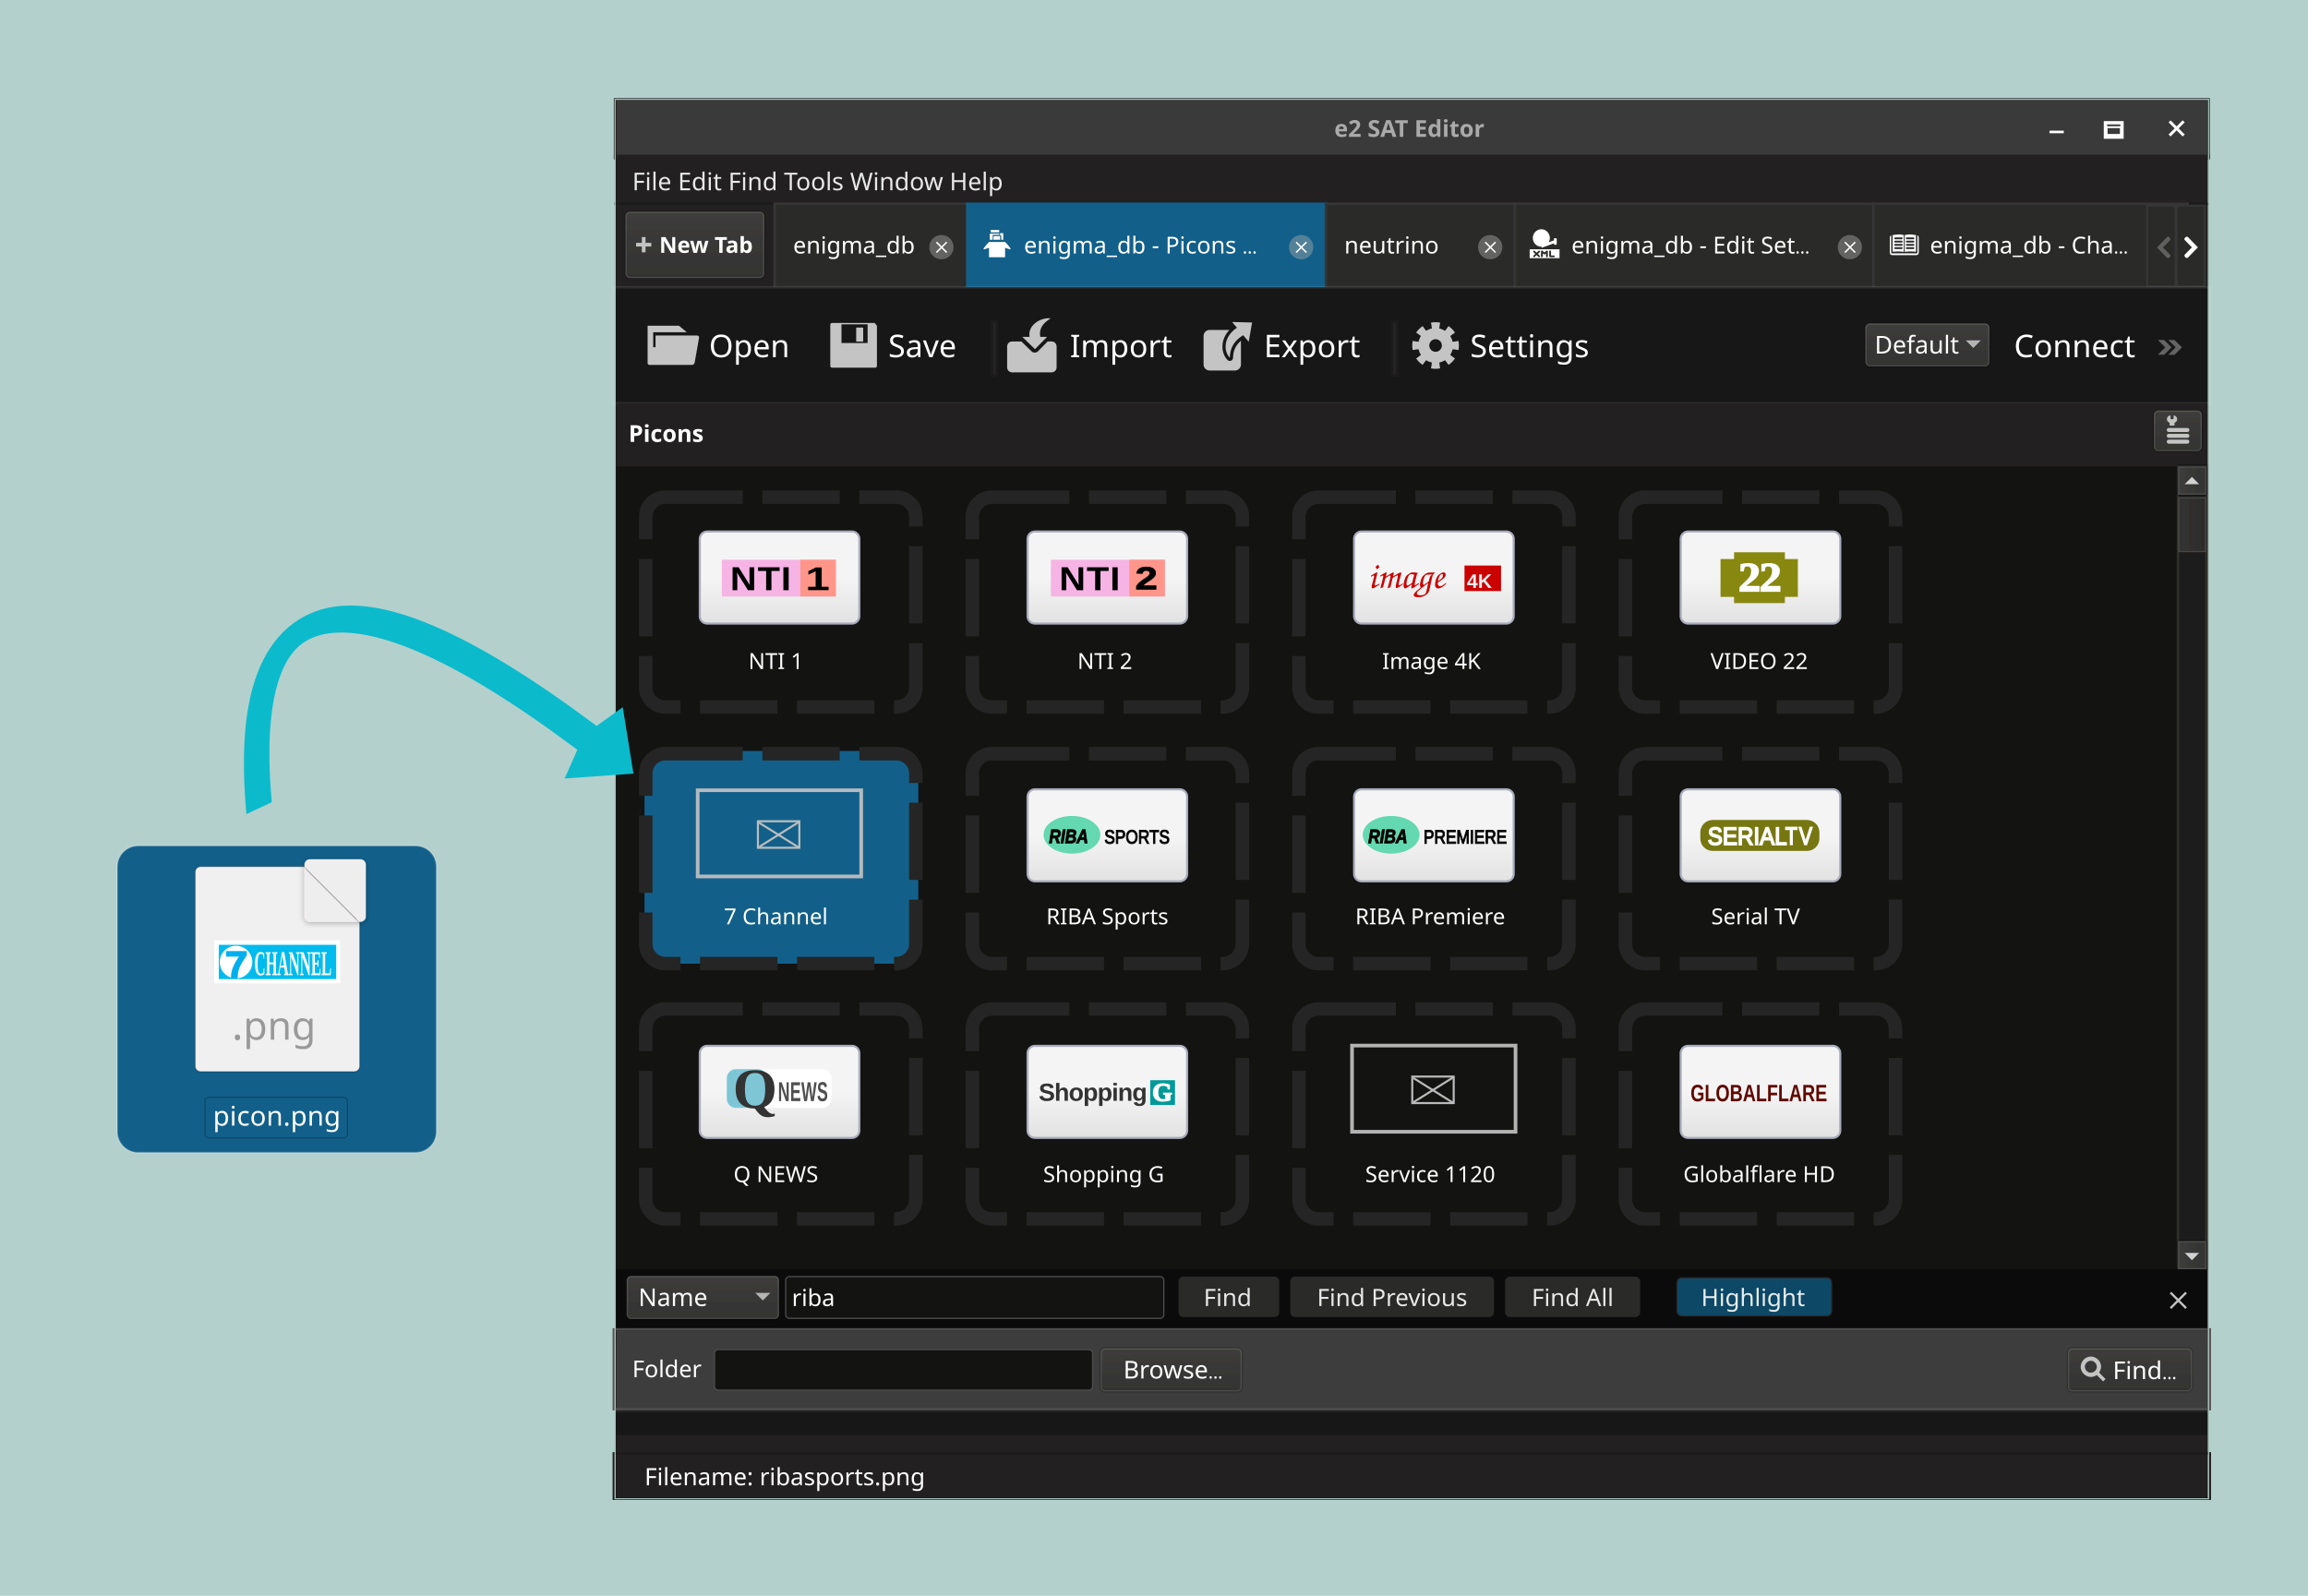
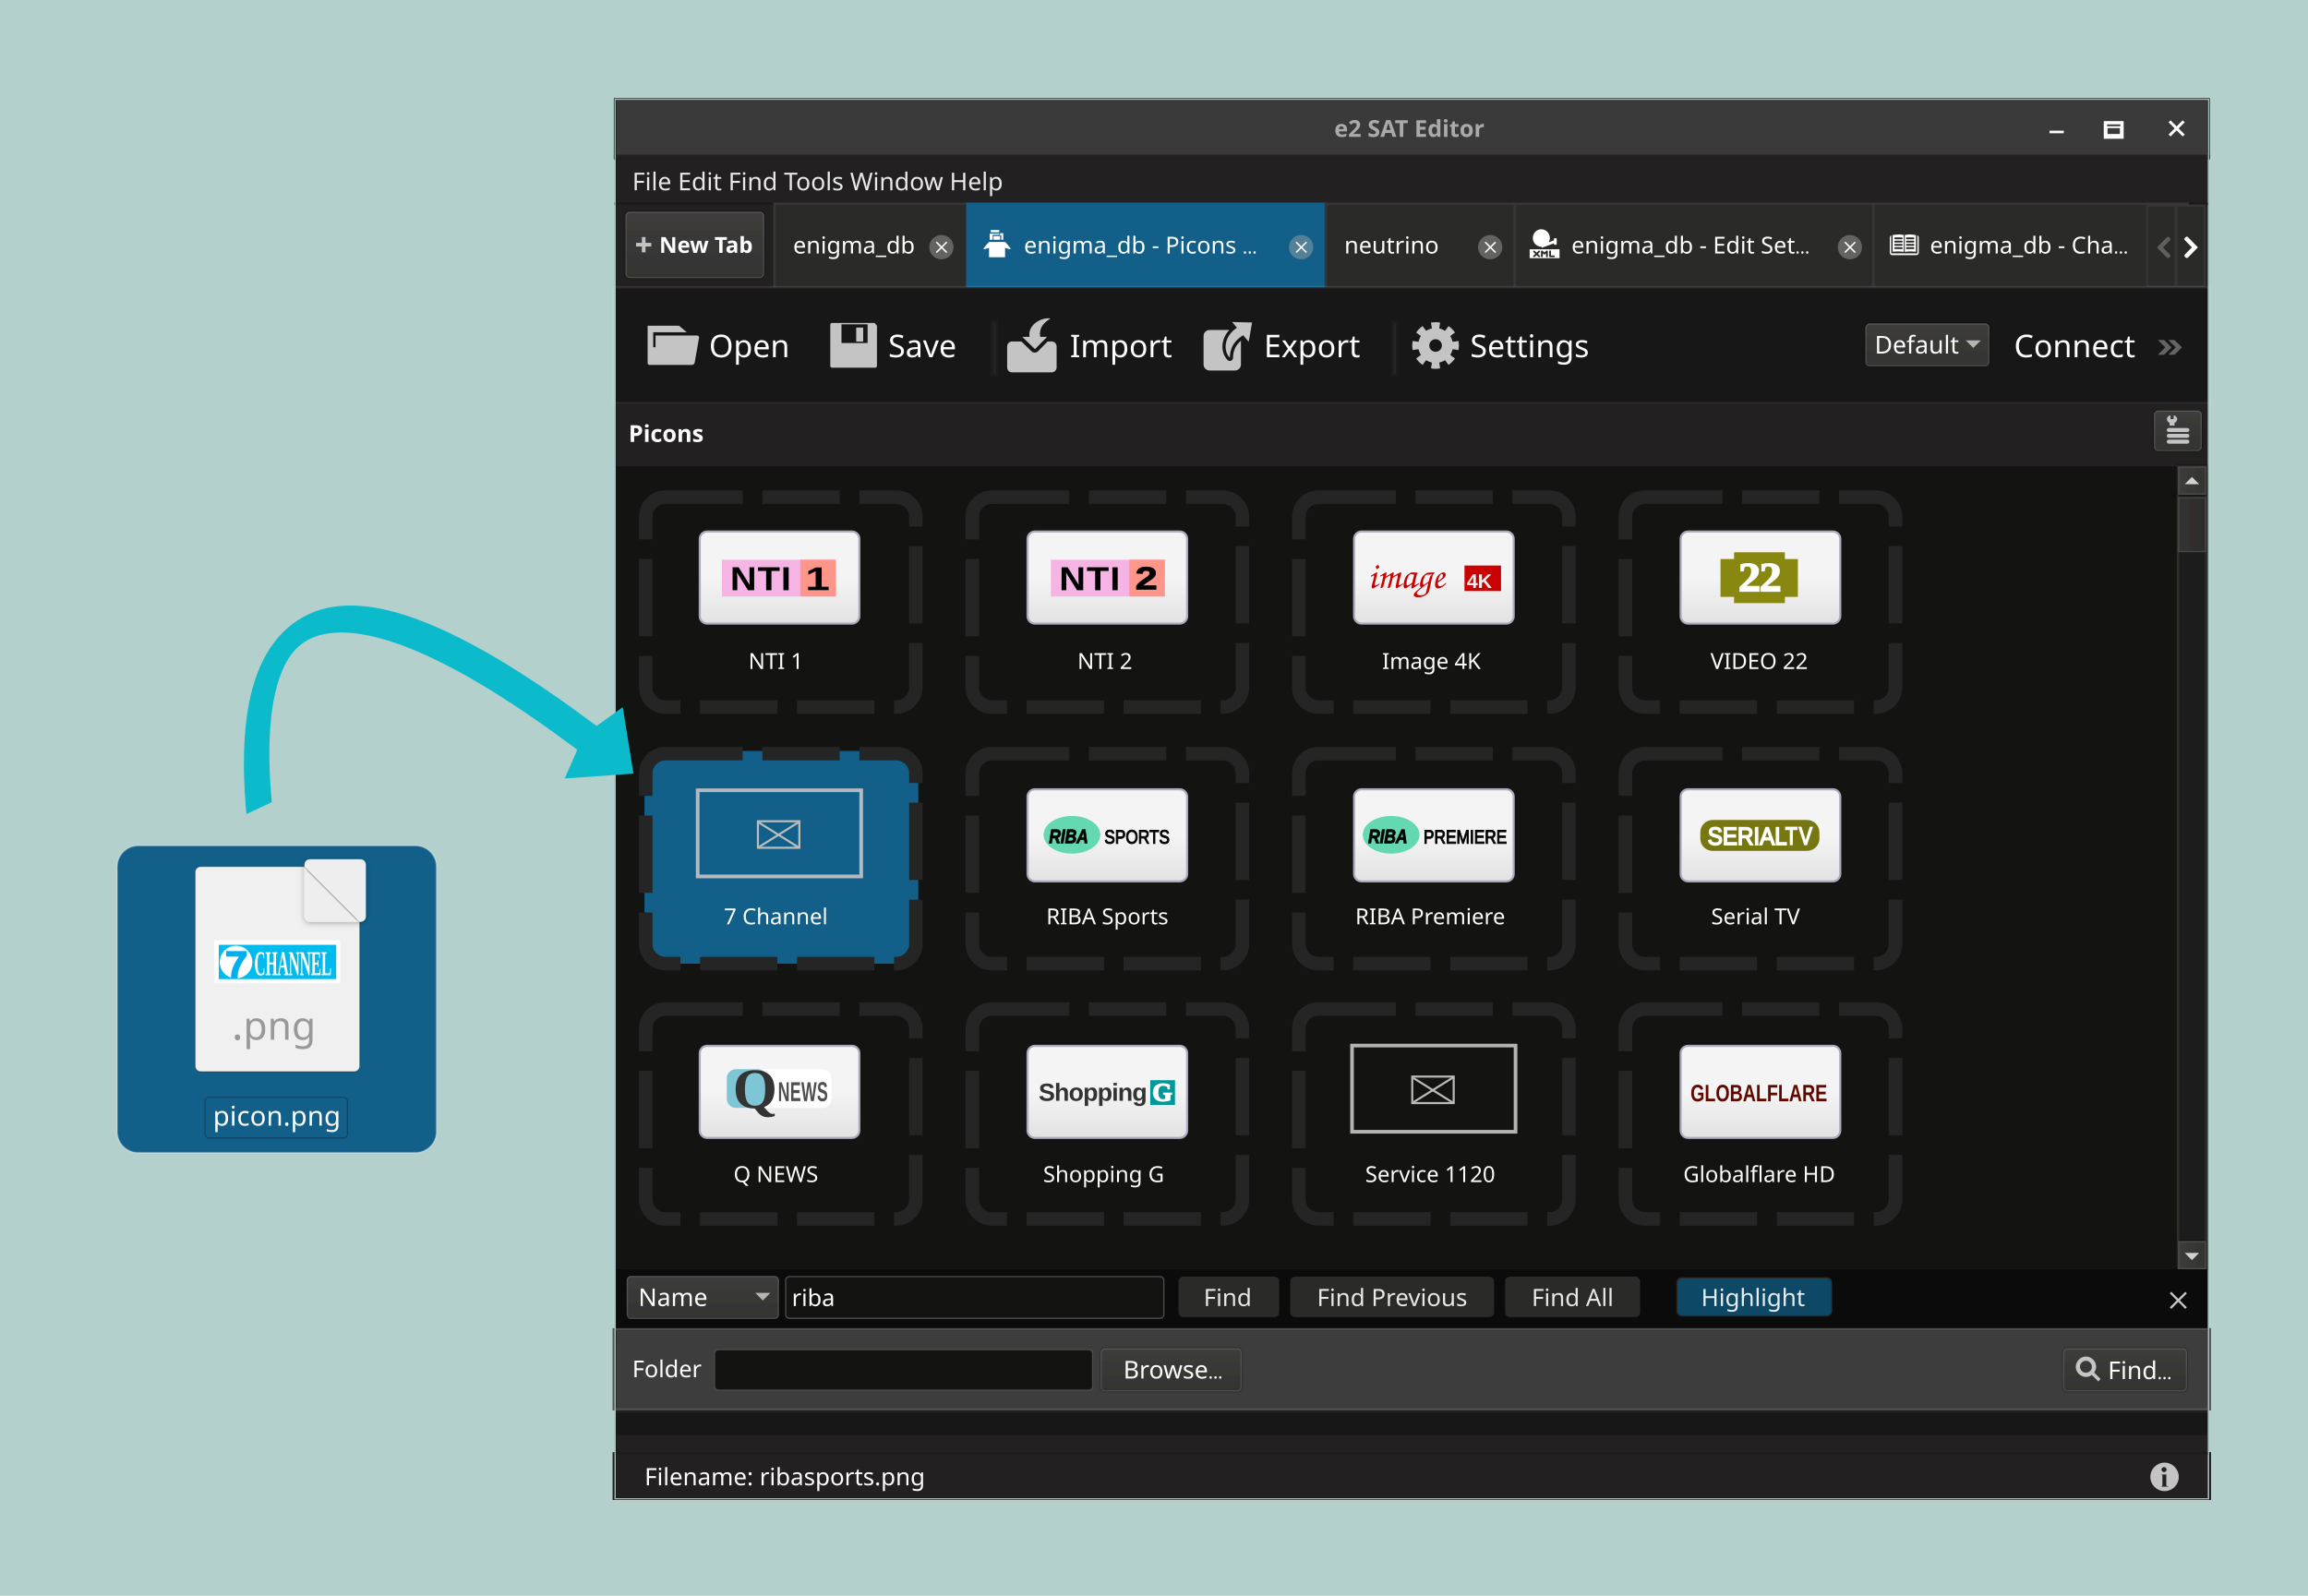
<svg xmlns="http://www.w3.org/2000/svg" viewBox="0 0 1880 1300" style="pointer-events:none;user-select:none;text-rendering:geometricprecision">
  <defs>
    <symbol id="aad">
      <path d="M37.75 37.75h18.127v-11.5h-18.127c0 0 0-18.127 0-18.127h-11.5v18.127c0 0-18.127 0-18.127 0v11.5h18.127c0 0 0 18.127 0 18.127h11.5v-18.127z" />
    </symbol>
    <symbol id="cbw">
      <path d="M60 14.973l-3-0.522v35.716c-3.141-0.28-8.021-0.667-11-0.667-0.95 0-2.094 0.039-3.312 0.102-0.962 0.036-2.014 0.106-3.059 0.191-2.678 0.191-5.264 0.428-6.629 0.559v-35.901c0 0 6.61-1.451 9.963-1.451 4 0 14.037 1.451 14.037 1.451l3.001 0.522c1.769 0.819 2.999 2.61 2.999 4.687v32.68c0 2.848-2.312 5.16-5.16 5.16h-51.68c-2.848 0-5.16-2.312-5.16-5.16v-32.68c0-2.077 1.23-3.869 3-4.687l3-0.522c0 0 10.037-1.451 14.037-1.451 3.353 0 9.963 1.451 9.963 1.451v35.901c-1.366-0.131-3.951-0.368-6.629-0.559-1.045-0.085-2.097-0.155-3.059-0.191-1.218-0.063-2.362-0.102-3.312-0.102-2.979 0-7.859 0.387-11 0.667v-35.716l-3 0.522v38.765h56v-38.765zM28.5 42.5c0-1.104-0.896-2-2-2h-14c-1.104 0-2 0.896-2 2s0.896 2 2 2h14c1.104 0 2-0.896 2-2zM53.5 42.5c0-1.104-0.896-2-2-2h-14c-1.104 0-2 0.896-2 2s0.896 2 2 2h14c1.104 0 2-0.896 2-2zM28.5 35.5c0-1.104-0.896-2-2-2h-14c-1.104 0-2 0.896-2 2s0.896 2 2 2h14c1.104 0 2-0.896 2-2zM53.5 35.5c0-1.104-0.896-2-2-2h-14c-1.104 0-2 0.896-2 2s0.896 2 2 2h14c1.104 0 2-0.896 2-2zM28.5 28.5c0-1.104-0.896-2-2-2h-14c-1.104 0-2 0.896-2 2s0.896 2 2 2h14c1.104 0 2-0.896 2-2zM53.5 28.5c0-1.104-0.896-2-2-2h-14c-1.104 0-2 0.896-2 2s0.896 2 2 2h14c1.104 0 2-0.896 2-2zM28.5 21.5c0-1.104-0.896-2-2-2h-14c-1.104 0-2 0.896-2 2s0.896 2 2 2h14c1.104 0 2-0.896 2-2zM53.5 21.5c0-1.104-0.896-2-2-2h-14c-1.104 0-2 0.896-2 2s0.896 2 2 2h14c1.104 0 2-0.896 2-2z" />
    </symbol>
    <symbol id="cce">
      <path d="M62.328 7.276l-5.604-5.604-24.724 24.724c0 0-24.724-24.724-24.724-24.724l-5.604 5.604 24.724 24.724c0 0-24.724 24.724-24.724 24.724l5.604 5.604 24.724-24.724c0 0 24.724 24.724 24.724 24.724l5.604-5.604-24.724-24.724c0 0 24.724-24.724 24.724-24.724z" />
    </symbol>
-     <symbol id="edt">
+     <symbol id="fdt">
      <path d="M56.256 31.057h-42.438c-7.074 0-12.818 5.744-12.818 12.818v61.295c0 7.074 5.744 12.818 12.818 12.818h54.476c7.075 0 12.818-5.744 12.818-12.818v-51.051c-16.616 14.040-16.649 30.281-17.025 36.965-0.151 2.687-1.869 5.034-4.385 5.99s-5.359 0.343-7.257-1.565c-14.421-14.502-16.181-43.133 3.811-64.452zM57.293 90.694c-14.624-14.705-13.039-45.988 15.234-64.344l-10.365-12.362 42.838 1.084-7.263 41.344-11.808-14.082c-28.127 16.992-28.15 39.728-28.636 48.36z" />
    </symbol>
-     <symbol id="iet">
+     <symbol id="fet">
      <path d="M87.8 55.714h8.488c5.912 0 10.712 4.753 10.712 10.606v45.074c0 5.854-4.8 10.606-10.712 10.606h-84.576c-5.912 0-10.712-4.752-10.712-10.606v-45.074c0-5.853 4.8-10.606 10.712-10.606h19.788l22.5 21.827c1.413 1.374 4.32 2.133 6.3 2.109 1.98-0.023 4.821-0.828 6.2-2.236l21.3-21.7zM93.982 6.385c-17.881-3.082-49.582 12.531-44.921 39.525h-15.517l27.127 26.376 25.847-26.376h-14.41c-4.833-24.162 15.844-35.121 21.874-39.525z" />
    </symbol>
-     <symbol id="lfu">
+     <symbol id="ffo">
+       <path d="M32 62.5c-16.833 0-30.5-13.667-30.5-30.5s13.667-30.5 30.5-30.5v9.611c-0.352-0.073-0.717-0.111-1.090-0.111-2.99 0-5.42 2.43-5.42 5.41 0 2.99 2.43 5.42 5.42 5.42 0.373 0 0.738-0.038 1.090-0.111v5.111l-7.44 0.18 2.82 1.23v22.7l-2.82 2.060h7.44v9.5zM32 11.111v-9.611c16.833 0 30.5 13.667 30.5 30.5s-13.667 30.5-30.5 30.5v-9.5h9.46l-5.76-2.060v-24.2l-3.7 0.090v-5.111c2.46-0.506 4.32-2.693 4.32-5.309 0-2.607-1.86-4.793-4.32-5.299z" />
+     </symbol>
+     <symbol id="fgn">
+       <path d="M21 42.973h89.077c2.783 0 4.643 2.26 4.153 5.042l-9.34 52.943c-0.491 2.783-3.149 5.042-5.932 5.042h-91.118c-2.119 0-3.84-1.721-3.84-3.84v-80.16h67.2l16.8 14h-72v32h5v-25.027z" />
+     </symbol>
+     <symbol id="fhe">
+       <path d="M114 22v86.16c0 2.119-1.721 3.84-3.84 3.84h-92.32c-2.119 0-3.84-1.721-3.84-3.84v-88.32c0-2.119 1.721-3.84 3.84-3.84h91.16l5 6zM94 59.014v-40h-56v40h56zM84.5 26v30h-15v-30h15z" />
+     </symbol>
+     <symbol id="liu">
      <path d="M56.25 57.423c0-2.388-1.939-4.327-4.327-4.327h-39.846c-2.388 0-4.327 1.939-4.327 4.327s1.939 4.327 4.327 4.327c0 0 39.846 0 39.846 0 2.388 0 4.327-1.939 4.327-4.327zM56.25 44.903c0-2.389-1.939-4.328-4.327-4.328h-39.846c-2.388 0-4.327 1.939-4.327 4.328 0 2.388 1.939 4.327 4.327 4.327 0 0 39.846 0 39.846 0 2.388 0 4.327-1.939 4.327-4.327zM56.25 32.382c0-2.388-1.939-4.327-4.327-4.327h-39.846c-2.388 0-4.327 1.939-4.327 4.327s1.939 4.327 4.327 4.327h39.846c2.388 0 4.327-1.939 4.327-4.327zM13.803 19.471v3.446h10.579v-5.844c0.837-0.373 1.624-0.848 2.343-1.41 2.237-1.745 3.347-4.068 3.371-6.392s-1.039-4.671-3.239-6.471v0c-0.887-0.725-1.951-1.273-3.024-1.702l-1.372 0.918-0.062 6.154c-0.003 0.286-0.167 0.503-0.402 0.659-0.376 0.249-0.899 0.364-1.472 0.364h-2.85c-0.565-0.008-1.082-0.142-1.452-0.406-0.242-0.173-0.413-0.406-0.41-0.702 0 0 0.062-6.155 0.062-6.155l-1.348-0.947c-1.083 0.403-2.158 0.924-3.060 1.628-2.237 1.746-3.347 4.068-3.371 6.392-0.023 2.323 1.039 4.671 3.239 6.471 0.725 0.593 1.567 1.067 2.437 1.454 0.016 0.617 0.026 1.607 0.031 2.543z" />
    </symbol>
-     <symbol id="ogn">
-       <path d="M21 42.973h89.077c2.783 0 4.643 2.26 4.153 5.042l-9.34 52.943c-0.491 2.783-3.149 5.042-5.932 5.042h-91.118c-2.119 0-3.84-1.721-3.84-3.84v-80.16h67.2l16.8 14h-72v32h5v-25.027z" />
-     </symbol>
-     <symbol id="phw">
+     <symbol id="pjw">
      <path d="M14.762 29.23h34.49c0 0 13.928 14.478 11.463 15.596-1.067 0.483-6.127-1.117-11.524-3.087v20.261h-34.389v-20.253c-5.389 1.967-10.437 3.562-11.502 3.079-2.465-1.118 11.462-15.596 11.462-15.596zM36.774 11.359h-20.475v13.19h6.364v-10.552h14.111v-2.638zM38.538 16.635h-14.111v7.914h14.111v-7.914zM45.299 10.4v14.149h-4.283v-9.233h-2.478v-4.916h6.761zM36.632 3.482h-18.173v5.276h18.173v-5.276z" />
    </symbol>
-     <symbol id="sie">
-       <path d="M114 22v86.16c0 2.119-1.721 3.84-3.84 3.84h-92.32c-2.119 0-3.84-1.721-3.84-3.84v-88.32c0-2.119 1.721-3.84 3.84-3.84h91.16l5 6zM94 59.014v-40h-56v40h56zM84.5 26v30h-15v-30h15z" />
-     </symbol>
-     <symbol id="sjh">
+     <symbol id="skh">
      <path d="M40.023 45.152c-3.477 2.591-7.729 4.192-12.407 4.221-10.406 0.066-20.276-8.26-21.806-18.699-1.731-11.814 7.58-24.164 20.12-25.040 0.561-0.039 1.124-0.055 1.686-0.053 10 0.095 19.38 7.75 21.337 17.619 1.156 5.829-0.437 11.92-3.87 16.758l13.82 13.819-5.128 5.128-13.752-13.753zM27.395 14.645c-6.236 0.060-12 5.17-12.677 11.431-0.588 5.436 2.691 11.076 7.773 13.229 6.62 2.806 15.346-1.167 17.352-8.391 2.055-7.404-3.759-16.031-12.032-16.265-0.139-0.003-0.278-0.004-0.416-0.004z" />
    </symbol>
-     <symbol id="sks">
+     <symbol id="sls">
      <path d="M73.934 15.359c-6.491-1.302-13.177-1.302-19.668 0 0.828 4.128 1.452 8.287 1.871 12.477-4.352 0.948-8.5 2.666-12.249 5.073-2.666-3.259-5.165-6.641-7.499-10.146-5.511 3.67-10.238 8.397-13.908 13.908 3.505 2.334 6.887 4.834 10.146 7.499-2.407 3.749-4.125 7.897-5.073 12.249-4.19-0.419-8.349-1.043-12.477-1.871-1.303 6.491-1.303 13.177 0 19.668 4.128-0.828 8.287-1.452 12.477-1.871 0.948 4.352 2.666 8.501 5.073 12.249-3.259 2.666-6.641 5.165-10.146 7.499 3.67 5.511 8.397 10.238 13.908 13.908 2.334-3.505 4.833-6.887 7.499-10.146 3.749 2.407 7.897 4.125 12.249 5.074-0.419 4.189-1.043 8.348-1.871 12.476 6.491 1.303 13.177 1.303 19.668 0-0.828-4.128-1.452-8.287-1.871-12.476 4.352-0.949 8.5-2.667 12.249-5.074 2.666 3.259 5.165 6.641 7.499 10.146 5.511-3.67 10.238-8.397 13.908-13.908-3.505-2.334-6.887-4.833-10.146-7.499 2.407-3.748 4.125-7.897 5.073-12.249 4.19 0.419 8.349 1.043 12.477 1.871 1.303-6.491 1.303-13.177 0-19.668-4.128 0.828-8.287 1.452-12.477 1.871-0.948-4.352-2.666-8.5-5.073-12.249 3.259-2.665 6.641-5.165 10.146-7.499-3.67-5.511-8.397-10.238-13.908-13.908-2.334 3.505-4.833 6.887-7.499 10.146-3.749-2.407-7.897-4.125-12.249-5.073 0.419-4.19 1.043-8.349 1.871-12.477zM64.1 50.882c7.451 0 13.5 6.049 13.5 13.5s-6.049 13.5-13.5 13.5c-7.451 0-13.5-6.049-13.5-13.5s6.049-13.5 13.5-13.5z" />
    </symbol>
-     <symbol id="tlw">
+     <symbol id="tmw">
      <path d="M64 64v-19h-64v19h64zM38.975 58.253l0.001 1.834c0.001 1.076-0.872 1.949-1.947 1.949s-1.949-0.873-1.95-1.949l-0.002-6.41-1.968 1.774c-0.407 0.367-0.947 0.542-1.48 0.524-0.533 0.018-1.073-0.157-1.48-0.524l-1.968-1.774-0.003 6.41c0 1.076-0.874 1.949-1.949 1.949s-1.948-0.873-1.948-1.949l0.002-5.24h-6.669l4.099 3.89c0.751 0.713 0.751 1.869 0.002 2.581-0.75 0.711-1.968 0.71-2.719-0.002l-4.104-3.895-4.104 3.895c-0.751 0.712-1.969 0.713-2.719 0.002-0.75-0.712-0.749-1.868 0.002-2.581l4.104-3.895-4.104-3.895c-0.751-0.712-0.752-1.868-0.002-2.58s1.968-0.711 2.719 0.002l4.104 3.895 4.104-3.895c0.751-0.713 1.969-0.713 2.719-0.002 0.749 0.712 0.749 1.868-0.002 2.58l-4.099 3.89h6.669l0.002-5.24c0-0.024 0.001-0.048 0.002-0.072-0.031-0.488 0.159-0.985 0.571-1.356 0.276-0.249 0.614-0.408 0.97-0.477 0.131-0.028 0.267-0.043 0.406-0.043 0.058 0 0.115 0.002 0.172 0.007 0.454 0.033 0.899 0.206 1.247 0.52l3.976 3.583 3.975-3.583c0.348-0.314 0.793-0.487 1.248-0.52 0.056-0.005 0.114-0.007 0.171-0.007 0.14 0 0.276 0.015 0.407 0.043 0.356 0.069 0.694 0.228 0.97 0.477 0.412 0.371 0.602 0.868 0.571 1.356 0.001 0.024 0.001 0.048 0.001 0.072l0.003 8.646h2.912l0.003-8.83c0-1.076 0.874-1.949 1.949-1.949s1.948 0.873 1.948 1.949l-0.004 8.839 6.372 0.002c0.993 0.001 1.798 0.807 1.798 1.799 0 0.993-0.805 1.798-1.798 1.798l-8.471-0.003c-0.992 0-1.798-0.806-1.798-1.799l0.001-1.796h-2.912zM25.286 39.498c-0.095 0.001-0.19 0.002-0.286 0.002-10.072 0-18.25-8.402-18.25-18.75s8.178-18.75 18.25-18.75c10.072 0 18.25 8.402 18.25 18.75 0 3.307-0.835 6.416-2.301 9.115l11.051-4.023v-3.071c0-0.828 0.672-1.5 1.5-1.5h3c0.828 0 1.5 0.672 1.5 1.5v11c0 0.828-0.672 1.5-1.5 1.5h-3c-0.828 0-1.5-0.672-1.5-1.5v-1.543l-25.926 9.436-0.788-2.166z" />
    </symbol>
-     <symbol id="amw">
+     <symbol id="anw">
      <path d="M32 30.114l27.467 29.239v-24.615l-27.467-29.24-27.467 29.24v24.615l27.467-29.239z" />
    </symbol>
-     <symbol id="anw">
+     <symbol id="aow">
      <path d="M32 36.23l-20.23-19.657c-1.255-1.22-3.294-1.22-4.549 0 0 0-1.913 1.859-1.913 1.859-1.269 1.233-1.269 3.235 0 4.468 0 0 26.57 25.818 26.57 25.818l0.122-0.118c0 0 0.12 0.12 0.12 0.12l26.572-25.82c1.269-1.233 1.269-3.235 0-4.468 0 0-2.363-2.297-2.363-2.297-1.007-0.978-2.642-0.978-3.649 0l-20.68 20.095z" />
    </symbol>
-     <symbol id="aol">
+     <symbol id="apl">
      <path d="M32 45.423l26.667-26.846h-53.334l26.667 26.846z" />
    </symbol>
-     <linearGradient id="bpf" x1="0" y1="0" x2="0" y2="1">
+     <linearGradient id="bqf" x1="0" y1="0" x2="0" y2="1">
      <stop offset="0" style="stop-color:#3d3c3b" />
      <stop offset="1" style="stop-color:#333332" />
    </linearGradient>
-     <linearGradient id="bqf" x1="0" y1="0" x2="1" y2="0">
+     <linearGradient id="brf" x1="0" y1="0" x2="1" y2="0">
      <stop offset="0" style="stop-color:#3d3c3b" />
      <stop offset="1" style="stop-color:#333332" />
    </linearGradient>
-     <linearGradient id="brf" x1="0" y1="0" x2="0" y2="1">
+     <linearGradient id="bsf" x1="0" y1="0" x2="0" y2="1">
      <stop offset="0" style="stop-color:#545452" />
      <stop offset="1" style="stop-color:#4b4b4a" />
    </linearGradient>
-     <filter id="bsf" color-interpolation-filters="sRGB">
+     <filter id="btf" color-interpolation-filters="sRGB">
      <feDropShadow dx="0" dy="0" stdDeviation="0.75" />
      <feDropShadow dx="0" dy="0" stdDeviation="0.5" />
      <feDropShadow dx="0" dy="0" stdDeviation="1" />
    </filter>
-     <marker id="atd" markerWidth="3" markerHeight="3" refX="1.75" refY="1.75" viewBox="0 0 3.5 3.5" orient="auto">
+     <marker id="aud" markerWidth="3" markerHeight="3" refX="1.75" refY="1.75" viewBox="0 0 3.5 3.5" orient="auto">
      <polygon points="0.7,3.5 0,1.75 0.7,0 3.5,1.75" style="fill:#0bbbcc" />
    </marker>
-     <symbol id="pun">
+     <symbol id="pvn">
      <g transform="matrix(0.75,0,0,0.75,20.3,11.9)">
        <rect x="48.3" y="24.2" width="50" height="32" style="fill:none;stroke:#c0c0c0;stroke-opacity:0.96;stroke-width:2.5px" />
        <rect x="0" y="0" width="2.5" height="56" transform="matrix(0.53,-0.848,0.848,0.53,49,27)" style="fill:#c0c0c0;fill-opacity:0.96" />
        <rect x="23" y="-42" width="2.5" height="56" transform="matrix(0.53,0.848,-0.848,0.53,49,27)" style="fill:#c0c0c0;fill-opacity:0.96" />
      </g>
      <rect x="2" y="2" width="148" height="78" style="fill:none;stroke:#c4c4c4;stroke-opacity:0.9;stroke-width:3.3px" />
    </symbol>
-     <linearGradient id="pvg" x1="0" y1="0" x2="0" y2="1">
+     <linearGradient id="pwg" x1="0" y1="0" x2="0" y2="1">
      <stop offset="0.5" style="stop-color:#f4f4f4" />
      <stop offset="1" style="stop-color:#e2e2e2" />
    </linearGradient>
-     <filter id="iwf" color-interpolation-filters="sRGB">
+     <filter id="ixf" color-interpolation-filters="sRGB">
      <feDropShadow dx="0" dy="1" stdDeviation="2.5" flood-opacity="0.3" />
    </filter>
  </defs>
  <rect x="0" y="0" width="1880" height="1300" style="fill:#b4d0cd" />
  <g style="font-family:'Sans-Serif',system-ui,sans-serif">
    <rect x="501" y="81" width="1298" height="1140" rx="0" style="fill:#171717;stroke:#acc6c3;stroke-width:1px" />
    <rect x="501" y="81" width="1298" height="48" rx="0" style="fill:#3a3a3a;stroke:#131312;stroke-width:2px;clip-path:inset(1px 1px 0px)" />
    <rect x="501" y="127" width="1298" height="1" style="fill:none;stroke:#222020;stroke-width:2px;clip-path:inset(0px 1px)" />
    <text x="499" y="83.5" dx="649" dy="28" text-anchor="middle" style="font-family:'Sans-Serif',system-ui,sans-serif;font-weight:bold;font-size:19px;fill:#aaa">e2 SAT Editor</text>
    <rect x="1670" y="107" width="10.5" height="1" style="fill:none;stroke:#fdfdfd;stroke-width:1.1px" />
    <g transform="matrix(0.9,0,0,0.9,1715,100)">
      <rect x="0" y="0" width="15" height="13" style="fill:none;stroke:#fdfdfd;stroke-width:3px;clip-path:inset(0px 0px 2px)" />
      <rect x="1" y="4" width="13" height="7" style="fill:none;stroke:#fdfdfd;stroke-width:1.7px" />
    </g>
    <g transform="matrix(0.707,0.707,-0.707,0.707,1773,94)">
      <rect x="0" y="7" width="15" height="1" style="fill:none;stroke:#fdfdfd;stroke-width:1.3px" />
      <rect x="7" y="0" width="1" height="15" style="fill:none;stroke:#fdfdfd;stroke-width:1.3px" />
    </g>
    <rect x="502" y="129" width="1296" height="36" style="fill:#222020" />
    <text x="503" y="131" dx="12" dy="24" style="font-size:20px;word-spacing:15px;fill:#fff;fill-opacity:0.9">File Edit Find Tools Window Help</text>
    <rect x="501" y="165.5" width="1298" height="1" style="fill:#e2e2e2;stroke:#1d1c1c" />
    <rect x="502" y="167" width="1296" height="67" style="fill:#222020" />
    <rect x="502" y="167" width="128" height="67" style="fill:#222020" />
-     <rect x="510" y="173" width="112" height="53" rx="3" style="fill:url(#bpf);stroke:url(#brf);stroke-width:1px;filter:url(#bsf)" />
+     <rect x="510" y="173" width="112" height="53" rx="3" style="fill:url(#bqf);stroke:url(#bsf);stroke-width:1px;filter:url(#btf)" />
    <g transform="matrix(0.26,0,0,0.26,516,191)">
      <use href="#aad" style="fill:#c3c3c3" />
    </g>
    <text x="510" y="173" dx="27" dy="33" style="font-weight:bold;font-size:18px;fill:#fff">New Tab</text>
    <rect x="630" y="167" width="1" height="67" style="fill:#333" />
    <rect x="631" y="166" width="157" height="69" style="fill:#2a2a29;stroke:#363636;stroke-width:2px;clip-path:inset(1px 0px)" />
    <text x="631" y="165.5" dx="15" dy="41" style="font-size:19px;fill:#fff">enigma_db</text>
    <g transform="matrix(0.9,0,0,0.9,761,195.5)">
      <rect rx="11" style="fill:#aaa;fill-opacity:0.44" height="22" width="22" x="-4.5" y="-4.5" />
      <g transform="matrix(0.17,0,0,0.17,1.2,1.2)">
        <use href="#cce" style="fill:#fff" />
      </g>
    </g>
    <rect x="788" y="166" width="292" height="69" style="fill:#12608a;stroke:#12608a;stroke-width:2px;clip-path:inset(1px 0px)" />
    <g transform="matrix(0.38,0,0,0.38,800,186)">
-       <use href="#phw" style="fill:#fff" />
+       <use href="#pjw" style="fill:#fff" />
    </g>
    <text x="788" y="165.5" dx="46" dy="41" style="font-size:19px;fill:#fff">enigma_db - Picons <tspan style="font-size:15px">…</tspan>
    </text>
    <g transform="matrix(0.9,0,0,0.9,1054,195.5)">
      <rect rx="11" style="fill:#aaa;fill-opacity:0.44" height="22" width="22" x="-4.5" y="-4.5" />
      <g transform="matrix(0.17,0,0,0.17,1.2,1.2)">
        <use href="#cce" style="fill:#fff" />
      </g>
    </g>
    <rect x="1080" y="166" width="154" height="69" style="fill:#2a2a29;stroke:#363636;stroke-width:2px;clip-path:inset(1px 0px)" />
    <text x="1080" y="165.5" dx="15" dy="41" style="font-size:19px;fill:#fff">neutrino</text>
    <g transform="matrix(0.9,0,0,0.9,1208,195.5)">
      <rect rx="11" style="fill:#aaa;fill-opacity:0.44" height="22" width="22" x="-4.5" y="-4.5" />
      <g transform="matrix(0.17,0,0,0.17,1.2,1.2)">
        <use href="#cce" style="fill:#fff" />
      </g>
    </g>
    <rect x="1234" y="166" width="292" height="69" style="fill:#2a2a29;stroke:#363636;stroke-width:2px;clip-path:inset(1px 0px)" />
    <g transform="matrix(0.38,0,0,0.38,1246,186)">
-       <use href="#tlw" style="fill:#fff" />
+       <use href="#tmw" style="fill:#fff" />
    </g>
    <text x="1234" y="165.5" dx="46" dy="41" style="font-size:19px;fill:#fff">enigma_db - Edit Set<tspan style="font-size:15px">…</tspan>
    </text>
    <g transform="matrix(0.9,0,0,0.9,1501,195.5)">
      <rect rx="11" style="fill:#aaa;fill-opacity:0.44" height="22" width="22" x="-4.5" y="-4.5" />
      <g transform="matrix(0.17,0,0,0.17,1.2,1.2)">
        <use href="#cce" style="fill:#fff" />
      </g>
    </g>
    <rect x="1526" y="166" width="256" height="69" style="fill:#2a2a29;stroke:#363636;stroke-width:2px;clip-path:inset(1px 0px)" />
    <g transform="matrix(0.38,0,0,0.38,1539,186)">
      <use href="#cbw" style="fill:#fff" />
    </g>
    <text x="1526" y="165.5" dx="46" dy="41" style="font-size:19px;fill:#fff">enigma_db - Cha<tspan style="font-size:15px">…</tspan>
    </text>
    <rect x="1781" y="167" width="2" height="67" style="fill:#333" />
    <rect x="1749" y="167.5" width="23" height="66" style="fill:#2a2a29;stroke:#363636;stroke-width:1.5px" />
    <g transform="matrix(0,0.3,-0.3,0,1772.2,192)" style="opacity:0.25">
-       <use href="#anw" style="fill:#fff;stroke:#fff;stroke-width:2.7px" />
+       <use href="#aow" style="fill:#fff;stroke:#fff;stroke-width:2.7px" />
    </g>
    <rect x="1773" y="167.5" width="23" height="66" style="fill:#2a2a29;stroke:#363636;stroke-width:1.5px" />
    <g transform="matrix(0,-0.3,0.3,0,1775.1,211.1)">
-       <use href="#anw" style="fill:#fff;stroke:#fff;stroke-width:2.7px" />
+       <use href="#aow" style="fill:#fff;stroke:#fff;stroke-width:2.7px" />
    </g>
    <rect x="502" y="234" width="1296" height="95" style="fill:#171717" />
    <g transform="matrix(0.38,0,0,0.38,526,257)">
-       <use href="#ogn" style="fill:#c4c4c4" />
+       <use href="#fgn" style="fill:#c4c4c4" />
    </g>
    <text x="508.5" y="232" dx="69" dy="59" style="font-size:25.5px;fill:#fff">Open</text>
    <g transform="matrix(0.38,0,0,0.38,671,257)">
-       <use href="#sie" style="fill:#c4c4c4" />
+       <use href="#fhe" style="fill:#c4c4c4" />
    </g>
    <text x="654.5" y="232" dx="69" dy="59" style="font-size:25.5px;fill:#fff">Save</text>
-     <rect x="808" y="262" width="4" height="44" style="fill:#252323;stroke:#1d1c1c;stroke-width:2px;clip-path:inset(1px 1px 1px 0px)" />
+     <rect x="808" y="262" width="4" height="44" style="fill:#252323;stroke:#1d1c1c;stroke-width:2px;clip-path:inset(2px 2px 2px 0.5px)" />
    <g transform="matrix(0.38,0,0,0.38,820,257)">
-       <use href="#iet" style="fill:#c4c4c4" />
+       <use href="#fet" style="fill:#c4c4c4" />
    </g>
    <text x="802.5" y="232" dx="69" dy="59" style="font-size:25.5px;fill:#fff">Import</text>
    <g transform="matrix(0.38,0,0,0.38,980,257)">
-       <use href="#edt" style="fill:#c4c4c4" />
+       <use href="#fdt" style="fill:#c4c4c4" />
    </g>
    <text x="960.5" y="232" dx="69" dy="59" style="font-size:25.5px;fill:#fff">Export</text>
-     <rect x="1134" y="262" width="4" height="44" style="fill:#252323;stroke:#1d1c1c;stroke-width:2px;clip-path:inset(1px 1px 1px 0px)" />
+     <rect x="1134" y="262" width="4" height="44" style="fill:#252323;stroke:#1d1c1c;stroke-width:2px;clip-path:inset(2px 2px 2px 0.5px)" />
    <g transform="matrix(0.38,0,0,0.38,1145,257)">
-       <use href="#sks" style="fill:#c4c4c4" />
+       <use href="#sls" style="fill:#c4c4c4" />
    </g>
    <text x="1128.5" y="232" dx="69" dy="59" style="font-size:25.5px;fill:#fff">Settings</text>
-     <rect x="1520" y="264" width="100" height="34" rx="3" style="fill:url(#bpf);stroke:url(#brf);stroke-width:1px;filter:url(#bsf)" />
+     <rect x="1520" y="264" width="100" height="34" rx="3" style="fill:url(#bqf);stroke:url(#bsf);stroke-width:1px;filter:url(#btf)" />
    <rect x="1612.5" y="269" width="24" height="24" rx="8" style="fill:none;stroke:none;stroke-opacity:0.06;stroke-width:2px" />
    <g style="fill:#b5b5b4" transform="matrix(0.23,0,0,0.23,1600,273)">
-       <use href="#aol" />
+       <use href="#apl" />
    </g>
    <text x="1515" y="266" dx="12" dy="22" style="font-size:20px;fill:#fff">Default</text>
    <text x="1625.5" y="232" dx="15" dy="59" style="font-size:25.5px;fill:#fff">Connect</text>
    <g transform="matrix(0.9,0,0,0.95,1770,276)">
-       <use href="#amw" transform="matrix(0,0.23,-0.23,0,0,0)" style="fill:#646464" />
-       <use href="#amw" transform="matrix(0,0.23,-0.23,0,9.4,0)" style="fill:#646464" />
+       <use href="#anw" transform="matrix(0,0.23,-0.23,0,0,0)" style="fill:#646464" />
+       <use href="#anw" transform="matrix(0,0.23,-0.23,0,9.4,0)" style="fill:#646464" />
    </g>
    <rect x="500" y="234" width="1300" height="95" style="fill:none;stroke:#fff;stroke-opacity:0.09;stroke-width:2px;clip-path:inset(0px 2px)" />
    <rect x="502" y="328" width="1296" height="820" style="fill:#222020" />
    <text x="502" y="328" dx="10" dy="32" style="font-weight:bold;font-size:19px;fill:#fff">Picons</text>
-     <rect x="1755" y="335" width="38" height="32" rx="3" style="fill:url(#bpf);stroke:url(#brf);filter:url(#bsf)" />
+     <rect x="1755" y="335" width="38" height="32" rx="3" style="fill:url(#bqf);stroke:url(#bsf);filter:url(#btf)" />
    <g transform="matrix(0.38,0,0,0.38,1762,338)">
-       <use href="#lfu" style="fill:#c4c4c4" />
+       <use href="#liu" style="fill:#c4c4c4" />
    </g>
    <rect x="502" y="380" width="1296" height="687" style="fill:#131312" />
    <rect x="526" y="405" width="220" height="171" rx="16" style="fill:none;stroke:#252525;stroke-width:11px;stroke-dasharray:15px,0px,48px,16px" />
-     <rect x="570" y="433" width="130" height="75" rx="6" style="fill:url(#pvg);stroke:#aaabbb;stroke-width:1.7px" />
+     <rect x="570" y="433" width="130" height="75" rx="6" style="fill:url(#pwg);stroke:#aaabbb;stroke-width:1.7px" />
    <g transform="matrix(0.34,0,0,0.34,588,456)">
      <rect x="0" y="0" width="273" height="88" style="fill:#f5b4e4" />
      <rect x="188" y="0" width="85" height="88" style="fill:#ff9689" />
      <g style="font-family:Arial,Helvetica,sans-serif;font-weight:bold">
        <text x="18" y="0" dy="73" style="font-size:80px;letter-spacing:2px" transform="matrix(1.1,0,0,1,0,0)">NTI</text>
        <text x="185" y="0" dy="81" style="font-size:88px" transform="matrix(1.2,0,0,0.9,-22,0)">1</text>
      </g>
    </g>
    <text x="526" y="527" dx="106" dy="18" text-anchor="middle" style="font-size:18px;fill:#fff">NTI 1</text>
    <rect x="792" y="405" width="220" height="171" rx="16" style="fill:none;stroke:#252525;stroke-width:11px;stroke-dasharray:15px,0px,48px,16px" />
-     <rect x="837" y="433" width="130" height="75" rx="6" style="fill:url(#pvg);stroke:#aaabbb;stroke-width:1.7px" />
+     <rect x="837" y="433" width="130" height="75" rx="6" style="fill:url(#pwg);stroke:#aaabbb;stroke-width:1.7px" />
    <g transform="matrix(0.34,0,0,0.34,856,456)">
      <rect x="0" y="0" width="273" height="88" style="fill:#f5b4e4" />
      <rect x="188" y="0" width="85" height="88" style="fill:#ff9689" />
      <g style="font-family:Arial,Helvetica,sans-serif;font-weight:bold">
        <text x="18" y="0" dy="73" style="font-size:80px;letter-spacing:2px" transform="matrix(1.1,0,0,1,0,0)">NTI</text>
        <text x="185" y="0" dy="81" style="font-size:102px;stroke:#000;stroke-width:2px" transform="matrix(0.95,0,0,0.75,26,10)">2</text>
      </g>
    </g>
    <text x="792" y="527" dx="108" dy="18" text-anchor="middle" style="font-size:18px;fill:#fff">NTI 2</text>
    <rect x="1058" y="405" width="220" height="171" rx="16" style="fill:none;stroke:#252525;stroke-width:11px;stroke-dasharray:15px,0px,48px,16px" />
-     <rect x="1103" y="433" width="130" height="75" rx="6" style="fill:url(#pvg);stroke:#aaabbb;stroke-width:1.7px" />
+     <rect x="1103" y="433" width="130" height="75" rx="6" style="fill:url(#pwg);stroke:#aaabbb;stroke-width:1.7px" />
    <g transform="matrix(0.32,0,0,0.32,1111,454)">
      <rect x="256" y="21" width="93" height="65" style="fill:#cb0000" />
      <text x="10" y="0" dy="78" style="font-family:cursive,serif;font-size:96px;fill:#cb0000">image</text>
      <text x="262" y="0" dy="78" style="font-family:Arial,Helvetica,sans-serif;font-weight:bold;font-size:50px;fill:#eee">4K</text>
    </g>
    <text x="1058" y="527" dx="108" dy="18" text-anchor="middle" style="font-size:18px;fill:#fff">Image 4K</text>
    <rect x="1324" y="405" width="220" height="171" rx="16" style="fill:none;stroke:#252525;stroke-width:11px;stroke-dasharray:15px,0px,48px,16px" />
-     <rect x="1369" y="433" width="130" height="75" rx="6" style="fill:url(#pvg);stroke:#aaabbb;stroke-width:1.7px" />
+     <rect x="1369" y="433" width="130" height="75" rx="6" style="fill:url(#pwg);stroke:#aaabbb;stroke-width:1.7px" />
    <g transform="matrix(0.23,0,0,0.23,1401,449)">
      <rect x="50" y="4" width="180" height="180" style="fill:#881" />
      <rect x="2" y="28" width="274" height="134" style="fill:#881" />
      <text x="50" y="38" dy="80" style="font-family:'Times New Roman',Times,sans-serif;font-weight:bold;font-size:122px;letter-spacing:-4px;fill:#fff;stroke:#fff;stroke-width:4px" transform="matrix(1.3,0,0,1.2,0,0)">22</text>
    </g>
    <text x="1324" y="527" dx="109" dy="18" text-anchor="middle" style="font-size:18px;fill:#fff">VIDEO 22</text>
    <rect x="525" y="579" width="223" height="174" rx="20" style="fill:#12608a" transform="matrix(1,0,0,0.996,0,35.1)" />
    <rect x="526" y="614" width="220" height="171" rx="16" style="fill:none;stroke:#252525;stroke-width:11px;stroke-dasharray:15px,0px,48px,16px" />
    <g transform="matrix(0.9,0,0,0.9,566.5,642)">
-       <use href="#pun" />
+       <use href="#pvn" />
    </g>
    <text x="526" y="735" dx="106" dy="18" text-anchor="middle" style="font-size:18px;fill:#fff">7 Channel</text>
    <rect x="792" y="614" width="220" height="171" rx="16" style="fill:none;stroke:#252525;stroke-width:11px;stroke-dasharray:15px,0px,48px,16px" />
-     <rect x="837" y="643" width="130" height="75" rx="6" style="fill:url(#pvg);stroke:#aaabbb;stroke-width:1.7px" />
+     <rect x="837" y="643" width="130" height="75" rx="6" style="fill:url(#pwg);stroke:#aaabbb;stroke-width:1.7px" />
    <g transform="matrix(0.13,0,0,0.13,849,665)">
      <ellipse cx="186" cy="116" rx="178" ry="118" style="fill:#64d8b1" />
      <g style="font-family:Arial,Helvetica,sans-serif">
        <text x="42" y="0" dy="140" style="font-weight:bold;font-size:102px;letter-spacing:-1px;stroke:#000;stroke-width:4px;font-style:italic" transform="matrix(1,0,0,1.2,0,0)">RIBA</text>
        <text x="389" y="0" dy="142" style="font-size:100px;stroke:#000;stroke-width:5px" transform="matrix(1,0,0,1.2,0,0)">SPORTS</text>
      </g>
    </g>
    <text x="792" y="735" dx="110" dy="18" text-anchor="middle" style="font-size:18px;fill:#fff">RIBA Sports</text>
    <rect x="1058" y="614" width="220" height="171" rx="16" style="fill:none;stroke:#252525;stroke-width:11px;stroke-dasharray:15px,0px,48px,16px" />
-     <rect x="1103" y="643" width="130" height="75" rx="6" style="fill:url(#pvg);stroke:#aaabbb;stroke-width:1.7px" />
+     <rect x="1103" y="643" width="130" height="75" rx="6" style="fill:url(#pwg);stroke:#aaabbb;stroke-width:1.7px" />
    <g transform="matrix(0.13,0,0,0.13,1109,665)">
      <ellipse cx="186" cy="116" rx="178" ry="118" style="fill:#64d8b1" />
      <g style="font-family:Arial,Helvetica,sans-serif">
        <text x="42" y="0" dy="140" style="font-weight:bold;font-size:102px;letter-spacing:-1px;stroke:#000;stroke-width:4px;font-style:italic" transform="matrix(1,0,0,1.2,0,0)">RIBA</text>
        <text x="389" y="0" dy="142" style="font-size:100px;stroke:#000;stroke-width:5px" transform="matrix(1,0,0,1.2,0,0)">PREMIERE</text>
      </g>
    </g>
    <text x="1058" y="735" dx="107" dy="18" text-anchor="middle" style="font-size:18px;fill:#fff">RIBA Premiere</text>
    <rect x="1324" y="614" width="220" height="171" rx="16" style="fill:none;stroke:#252525;stroke-width:11px;stroke-dasharray:15px,0px,48px,16px" />
-     <rect x="1369" y="643" width="130" height="75" rx="6" style="fill:url(#pvg);stroke:#aaabbb;stroke-width:1.7px" />
+     <rect x="1369" y="643" width="130" height="75" rx="6" style="fill:url(#pwg);stroke:#aaabbb;stroke-width:1.7px" />
    <g transform="matrix(0.21,0,0,0.21,1385,668)">
      <rect x="0" y="0" width="462" height="120" rx="48" style="fill:#771" />
      <g style="font-family:Arial,Helvetica,sans-serif;font-size:96px">
        <text x="32" y="0" dy="96" style="fill:#fff;stroke:#fff;stroke-width:6px" transform="matrix(0.9,0,0,1,0,0)">SERIAL</text>
        <text x="412" y="0" dy="96" style="letter-spacing:8px;fill:#fff;stroke:#fff;stroke-width:6px" transform="matrix(0.8,0,0,1,0,-0.9)">TV</text>
      </g>
    </g>
    <text x="1324" y="735" dx="106" dy="18" text-anchor="middle" style="font-size:18px;fill:#fff">Serial TV</text>
    <rect x="526" y="822" width="220" height="171" rx="16" style="fill:none;stroke:#252525;stroke-width:11px;stroke-dasharray:15px,0px,48px,16px" />
-     <rect x="570" y="852" width="130" height="75" rx="6" style="fill:url(#pvg);stroke:#aaabbb;stroke-width:1.7px" />
+     <rect x="570" y="852" width="130" height="75" rx="6" style="fill:url(#pwg);stroke:#aaabbb;stroke-width:1.7px" />
    <g transform="matrix(0.31,0,0,0.31,592,871)">
      <rect x="0" y="0" width="275" height="102" rx="24" style="fill:#fff" />
      <rect x="0" y="0" width="106" height="102" rx="24" style="fill:#7ec6d6" />
      <text x="16" y="0" dy="102" style="font-family:'Times New Roman',Times,sans-serif;font-weight:bold;font-size:150px;fill:#333">Q</text>
      <text x="224" y="0" dy="84" style="font-family:Arial,Helvetica,sans-serif;font-weight:bold;font-size:72px;letter-spacing:1px;fill:#4f4f4f" transform="matrix(0.6,0,0,1,0,0)">NEWS</text>
    </g>
    <text x="526" y="945" dx="106" dy="18" text-anchor="middle" style="font-size:18px;fill:#fff">Q NEWS</text>
    <rect x="792" y="822" width="220" height="171" rx="16" style="fill:none;stroke:#252525;stroke-width:11px;stroke-dasharray:15px,0px,48px,16px" />
-     <rect x="837" y="852" width="130" height="75" rx="6" style="fill:url(#pvg);stroke:#aaabbb;stroke-width:1.7px" />
+     <rect x="837" y="852" width="130" height="75" rx="6" style="fill:url(#pwg);stroke:#aaabbb;stroke-width:1.7px" />
    <g transform="matrix(0.21,0,0,0.21,846,880)">
      <rect x="433" y="0" width="96" height="96" style="fill:#099" />
      <text x="0" y="0" dy="80" style="font-family:Arial,Helvetica,sans-serif;font-weight:bold;font-size:96px;letter-spacing:-3px;fill:#333">Shopping</text>
      <text x="433" y="0" dx="8" dy="80" style="font-family:'Times New Roman',Times,sans-serif;font-weight:bold;font-size:99px;fill:#fff;stroke:#fff;stroke-width:5px">G</text>
    </g>
    <text x="792" y="945" dx="107" dy="18" text-anchor="middle" style="font-size:18px;fill:#fff">Shopping G</text>
    <rect x="1058" y="822" width="220" height="171" rx="16" style="fill:none;stroke:#252525;stroke-width:11px;stroke-dasharray:15px,0px,48px,16px" />
    <g transform="matrix(0.9,0,0,0.9,1099.5,850)">
-       <use href="#pun" />
+       <use href="#pvn" />
    </g>
    <text x="1058" y="945" dx="107" dy="18" text-anchor="middle" style="font-size:18px;fill:#fff">Service 1120</text>
    <rect x="1324" y="822" width="220" height="171" rx="16" style="fill:none;stroke:#252525;stroke-width:11px;stroke-dasharray:15px,0px,48px,16px" />
-     <rect x="1369" y="852" width="130" height="75" rx="6" style="fill:url(#pvg);stroke:#aaabbb;stroke-width:1.7px" />
+     <rect x="1369" y="852" width="130" height="75" rx="6" style="fill:url(#pwg);stroke:#aaabbb;stroke-width:1.7px" />
    <g transform="matrix(0.2,0,0,0.2,1377,878)">
      <text x="0" y="0" dy="96" style="font-family:Arial,Helvetica,sans-serif;font-weight:bold;font-size:97px;fill:#600900;stroke-width:1px" transform="matrix(0.76,0,0,1,0,0)">GLOBALFLARE</text>
    </g>
    <text x="1324" y="945" dx="109" dy="18" text-anchor="middle" style="font-size:18px;fill:#fff">Globalflare HD</text>
-     <g transform="matrix(0.997,0,0,0.997,-4.5,66)" style="clip-path:inset(0px 0px 0px -2px);filter:url(#bsf)">
+     <g transform="matrix(0.997,0,0,0.997,-4.5,66)" style="clip-path:inset(0px 0px 0px -2px);filter:url(#btf)">
      <rect x="1784" y="315" width="23" height="656" style="fill:#1d1c1c;stroke:#2e2d2c;stroke-width:2px;clip-path:inset(0px 1px 0px 0px)" />
-       <rect x="1784.5" y="315.5" width="22" height="22" style="fill:url(#bqf);stroke:#4f4f4e;filter:url(#bsf)" rx="0" />
+       <rect x="1784.5" y="315.5" width="22" height="22" style="fill:url(#brf);stroke:#4f4f4e;filter:url(#btf)" rx="0" />
      <g transform="matrix(0.22,0,0,-0.22,1788.3,333.5)">
-         <use href="#aol" style="fill:#d3d2d2" />
-       </g>
-       <rect x="1784.5" y="948.5" width="22" height="22" style="fill:url(#bqf);stroke:#4f4f4e;filter:url(#bsf)" rx="0" />
+         <use href="#apl" style="fill:#d3d2d2" />
+       </g>
+       <rect x="1784.5" y="948.5" width="22" height="22" style="fill:url(#brf);stroke:#4f4f4e;filter:url(#btf)" rx="0" />
      <g transform="matrix(0.22,0,0,0.22,1788.3,953.5)">
-         <use href="#aol" style="fill:#d3d2d2" />
-       </g>
-       <rect x="1784.5" y="340.5" width="22" height="44" rx="0" style="fill:url(#bqf);fill-opacity:0.7;stroke:#4f4f4e;stroke-opacity:0.8" />
+         <use href="#apl" style="fill:#d3d2d2" />
+       </g>
+       <rect x="1784.5" y="340.5" width="22" height="44" rx="0" style="fill:url(#brf);fill-opacity:0.7;stroke:#4f4f4e;stroke-opacity:0.8" />
    </g>
    <rect x="502" y="1034" width="1296" height="61" style="fill:#0c0b0b" />
-     <rect x="511" y="1040" width="123" height="34" rx="3" style="fill:url(#bpf);stroke:url(#brf);stroke-width:1px;filter:url(#bsf)" />
+     <rect x="511" y="1040" width="123" height="34" rx="3" style="fill:url(#bqf);stroke:url(#bsf);stroke-width:1px;filter:url(#btf)" />
    <text x="508" y="1042" dx="12" dy="22" style="font-size:20px;fill:#fff">Name</text>
    <rect x="621.5" y="1045" width="24" height="24" rx="8" style="fill:none;stroke:none;stroke-opacity:0.06;stroke-width:2px" />
    <g style="fill:#b5b5b4" transform="matrix(0.23,0,0,0.23,614,1049)">
-       <use href="#aol" />
+       <use href="#apl" />
    </g>
    <rect x="640" y="1040" width="308" height="34" rx="3" style="fill:#131312;stroke:#4e4d4d;stroke-width:1px;clip-path:none" />
    <text x="641" y="1041" dx="4" dy="23" style="font-size:19px;fill:#fff">riba</text>
    <rect x="960" y="1040" width="82" height="33" rx="4" style="fill:#2a2a29" />
    <text x="960" y="1041" dx="40" dy="23" text-anchor="middle" style="font-size:19.5px;fill:#fff;fill-opacity:0.89">Find</text>
    <rect x="1051" y="1040" width="166" height="33" rx="4" style="fill:#2a2a29" />
    <text x="1051" y="1041" dx="83" dy="23" text-anchor="middle" style="font-size:19.5px;fill:#fff;fill-opacity:0.89">Find Previous</text>
    <rect x="1226" y="1040" width="110" height="33" rx="4" style="fill:#2a2a29" />
    <text x="1226" y="1041" dx="55" dy="23" text-anchor="middle" style="font-size:19.5px;fill:#fff;fill-opacity:0.89">Find All</text>
    <rect x="1366" y="1041" width="126" height="31" rx="4" style="fill:#0d4867;stroke:#2a2a29;stroke-width:1px" />
    <text x="1366" y="1042" dx="62" dy="22" text-anchor="middle" style="font-size:19.5px;fill:#fff;fill-opacity:0.9">Highlight</text>
    <g transform="matrix(0.23,0,0,0.23,1767,1052)">
      <use href="#cce" style="fill:#c4c4c4" />
    </g>
    <rect x="502" y="1084" width="1296" height="65" style="fill:#3d3d3d" />
    <rect x="500" y="1083" width="1300" height="65" style="fill:none;stroke:#4e4d4d;stroke-width:2px;clip-path:inset(0px 2px 2px)" />
    <text x="511" y="1099" dx="4" dy="23" style="font-size:19px;fill:#fff">Folder</text>
    <rect x="582" y="1099.5" width="308" height="33" rx="3" style="fill:#131312;stroke:#4e4d4d;stroke-width:1px;clip-path:none" />
-     <rect x="897" y="1099" width="114" height="34" rx="3" style="fill:url(#bpf);stroke:url(#brf);stroke-width:1px;filter:url(#bsf)" />
+     <rect x="897" y="1099" width="114" height="34" rx="3" style="fill:url(#bqf);stroke:url(#bsf);stroke-width:1px;filter:url(#btf)" />
    <text x="891" y="1101" dx="24" dy="22" style="font-size:20px;fill:#fff">Browse<tspan style="font-size:15px">…</tspan>
    </text>
-     <rect x="1685" y="1099" width="100" height="34" rx="3" style="fill:url(#bpf);stroke:url(#brf);stroke-width:1px;filter:url(#bsf)" />
-     <g transform="matrix(0.38,0,0,0.38,1687,1103)">
-       <use href="#sjh" style="fill:#c4c4c4" x="15" />
-     </g>
-     <text x="1675" y="1101.5" dx="46" dy="22" style="font-size:20px;fill:#fff">Find<tspan style="font-size:15px">…</tspan>
+     <rect x="1681" y="1099" width="100" height="34" rx="3" style="fill:url(#bqf);stroke:url(#bsf);stroke-width:1px;filter:url(#btf)" />
+     <g transform="matrix(0.38,0,0,0.38,1683,1103)">
+       <use href="#skh" style="fill:#c4c4c4" x="15" />
+     </g>
+     <text x="1671" y="1101.5" dx="46" dy="22" style="font-size:20px;fill:#fff">Find<tspan style="font-size:15px">…</tspan>
    </text>
    <rect x="500" y="328" width="1300" height="822" style="fill:none;stroke:#fff;stroke-opacity:0.05;stroke-width:1.5px;clip-path:inset(0px 2px)" />
    <rect x="502" y="1169" width="1296" height="51" rx="0" style="fill:#222020;clip-path:inset(15px 0px 0px)" />
    <rect x="500" y="1184" width="1300" height="37" style="fill:none;stroke:#1d1c1c;stroke-width:2px;clip-path:inset(0px 2px 2px)" />
    <text x="496" y="1181" dx="29" dy="29" style="font-size:19.5px;fill:#fff">Filename: ribasports.png</text>
+     <g transform="matrix(0.38,0,0,0.38,1751,1191)">
+       <use href="#ffo" style="fill:#c4c4c4" />
+     </g>
    <rect x="501" y="81" width="1298" height="1140" rx="0" style="fill:none;stroke:#a7bfba;stroke-width:1px" />
  </g>
  <g style="font-family:'Sans-Serif',system-ui,sans-serif">
    <rect x="95.5" y="689" width="260" height="250" rx="17" style="fill:#12608a;fill-opacity:1;stroke:#fff;stroke-opacity:0.25;stroke-width:1.3px" />
    <g style="clip-path:polygon(-4% -56%,104% 30%,104% 104%,-4% 104%)">
      <g style="filter:none">
        <rect x="159" y="706" width="134" height="167" rx="4.4" style="fill:#f1f0f0;stroke:#000;stroke-opacity:0.25;stroke-width:0.9px" />
      </g>
    </g>
    <g style="clip-path:polygon(-13% 0%,108% 120%,200% 200%,-200% 200%)">
-       <g style="filter:url(#iwf)">
+       <g style="filter:url(#ixf)">
        <rect x="248" y="700" width="50" height="51" rx="4.4" style="fill:#efeeee;stroke-opacity:0.25;stroke-width:0.9px;clip-path:polygon(0px 13%,90% 100%,0px 100%,0px 0px)" />
      </g>
    </g>
    <rect x="98.5" y="99" width="0.1" height="64" style="fill-opacity:0.2;stroke:#000;stroke-opacity:0.25;stroke-width:0.9px" rx="4.4" transform="matrix(0.707,-0.707,0.707,0.707,108,706)" />
    <text x="156" y="827" dx="67" dy="20" text-anchor="middle" style="font-size:32px;fill:#999">
      <tspan style="font-size:35.2px">.</tspan>png</text>
    <g transform="matrix(0.9,0,0,0.9,174.5,766)">
      <rect x="0" y="0" width="114" height="39" style="fill:#fff" />
      <g transform="matrix(0.22,0,0,0.22,5,5)">
        <rect x="-4" y="-4" width="483" height="141" style="fill:#0be" />
        <ellipse cx="67" cy="67" rx="67" ry="67" style="fill:#fff" />
        <text x="18" y="0" dy="107" style="font-family:Arial,Helvetica,sans-serif;font-size:122px;fill:#00afef;stroke:#00afef;stroke-width:10px" transform="matrix(1.3,0,0,1.2,1,0)">7</text>
        <text x="315" y="0" dy="121" style="font-family:'Times New Roman',Times,sans-serif;font-weight:bold;font-size:144px;letter-spacing:-2px;fill:#fff" transform="matrix(0.45,0,0,1,0,0)">CHANNEL</text>
      </g>
    </g>
    <rect x="167" y="894" width="116" height="33" rx="3" style="fill:#12608a;stroke:#000;stroke-opacity:0.25" />
    <text x="109.5" y="898" dx="116" dy="19" text-anchor="middle" style="font-family:'Sans-Serif',system-ui,sans-serif;font-weight:normal;font-size:22px;letter-spacing:0.1px;fill:#fff;text-shadow:none">picon.png</text>
    <g transform="matrix(0.8,-0.8,0.5,0.6,-192,686)">
      <g style="fill:none;stroke:#0bbbcc;stroke-width:22px">
-         <path d="M290.5 341.282Q434.5 59.282 509.5 560.282" style="marker-end:url(#atd)" />
+         <path d="M290.5 341.282Q434.5 59.282 509.5 560.282" style="marker-end:url(#aud)" />
      </g>
    </g>
  </g>
</svg>
